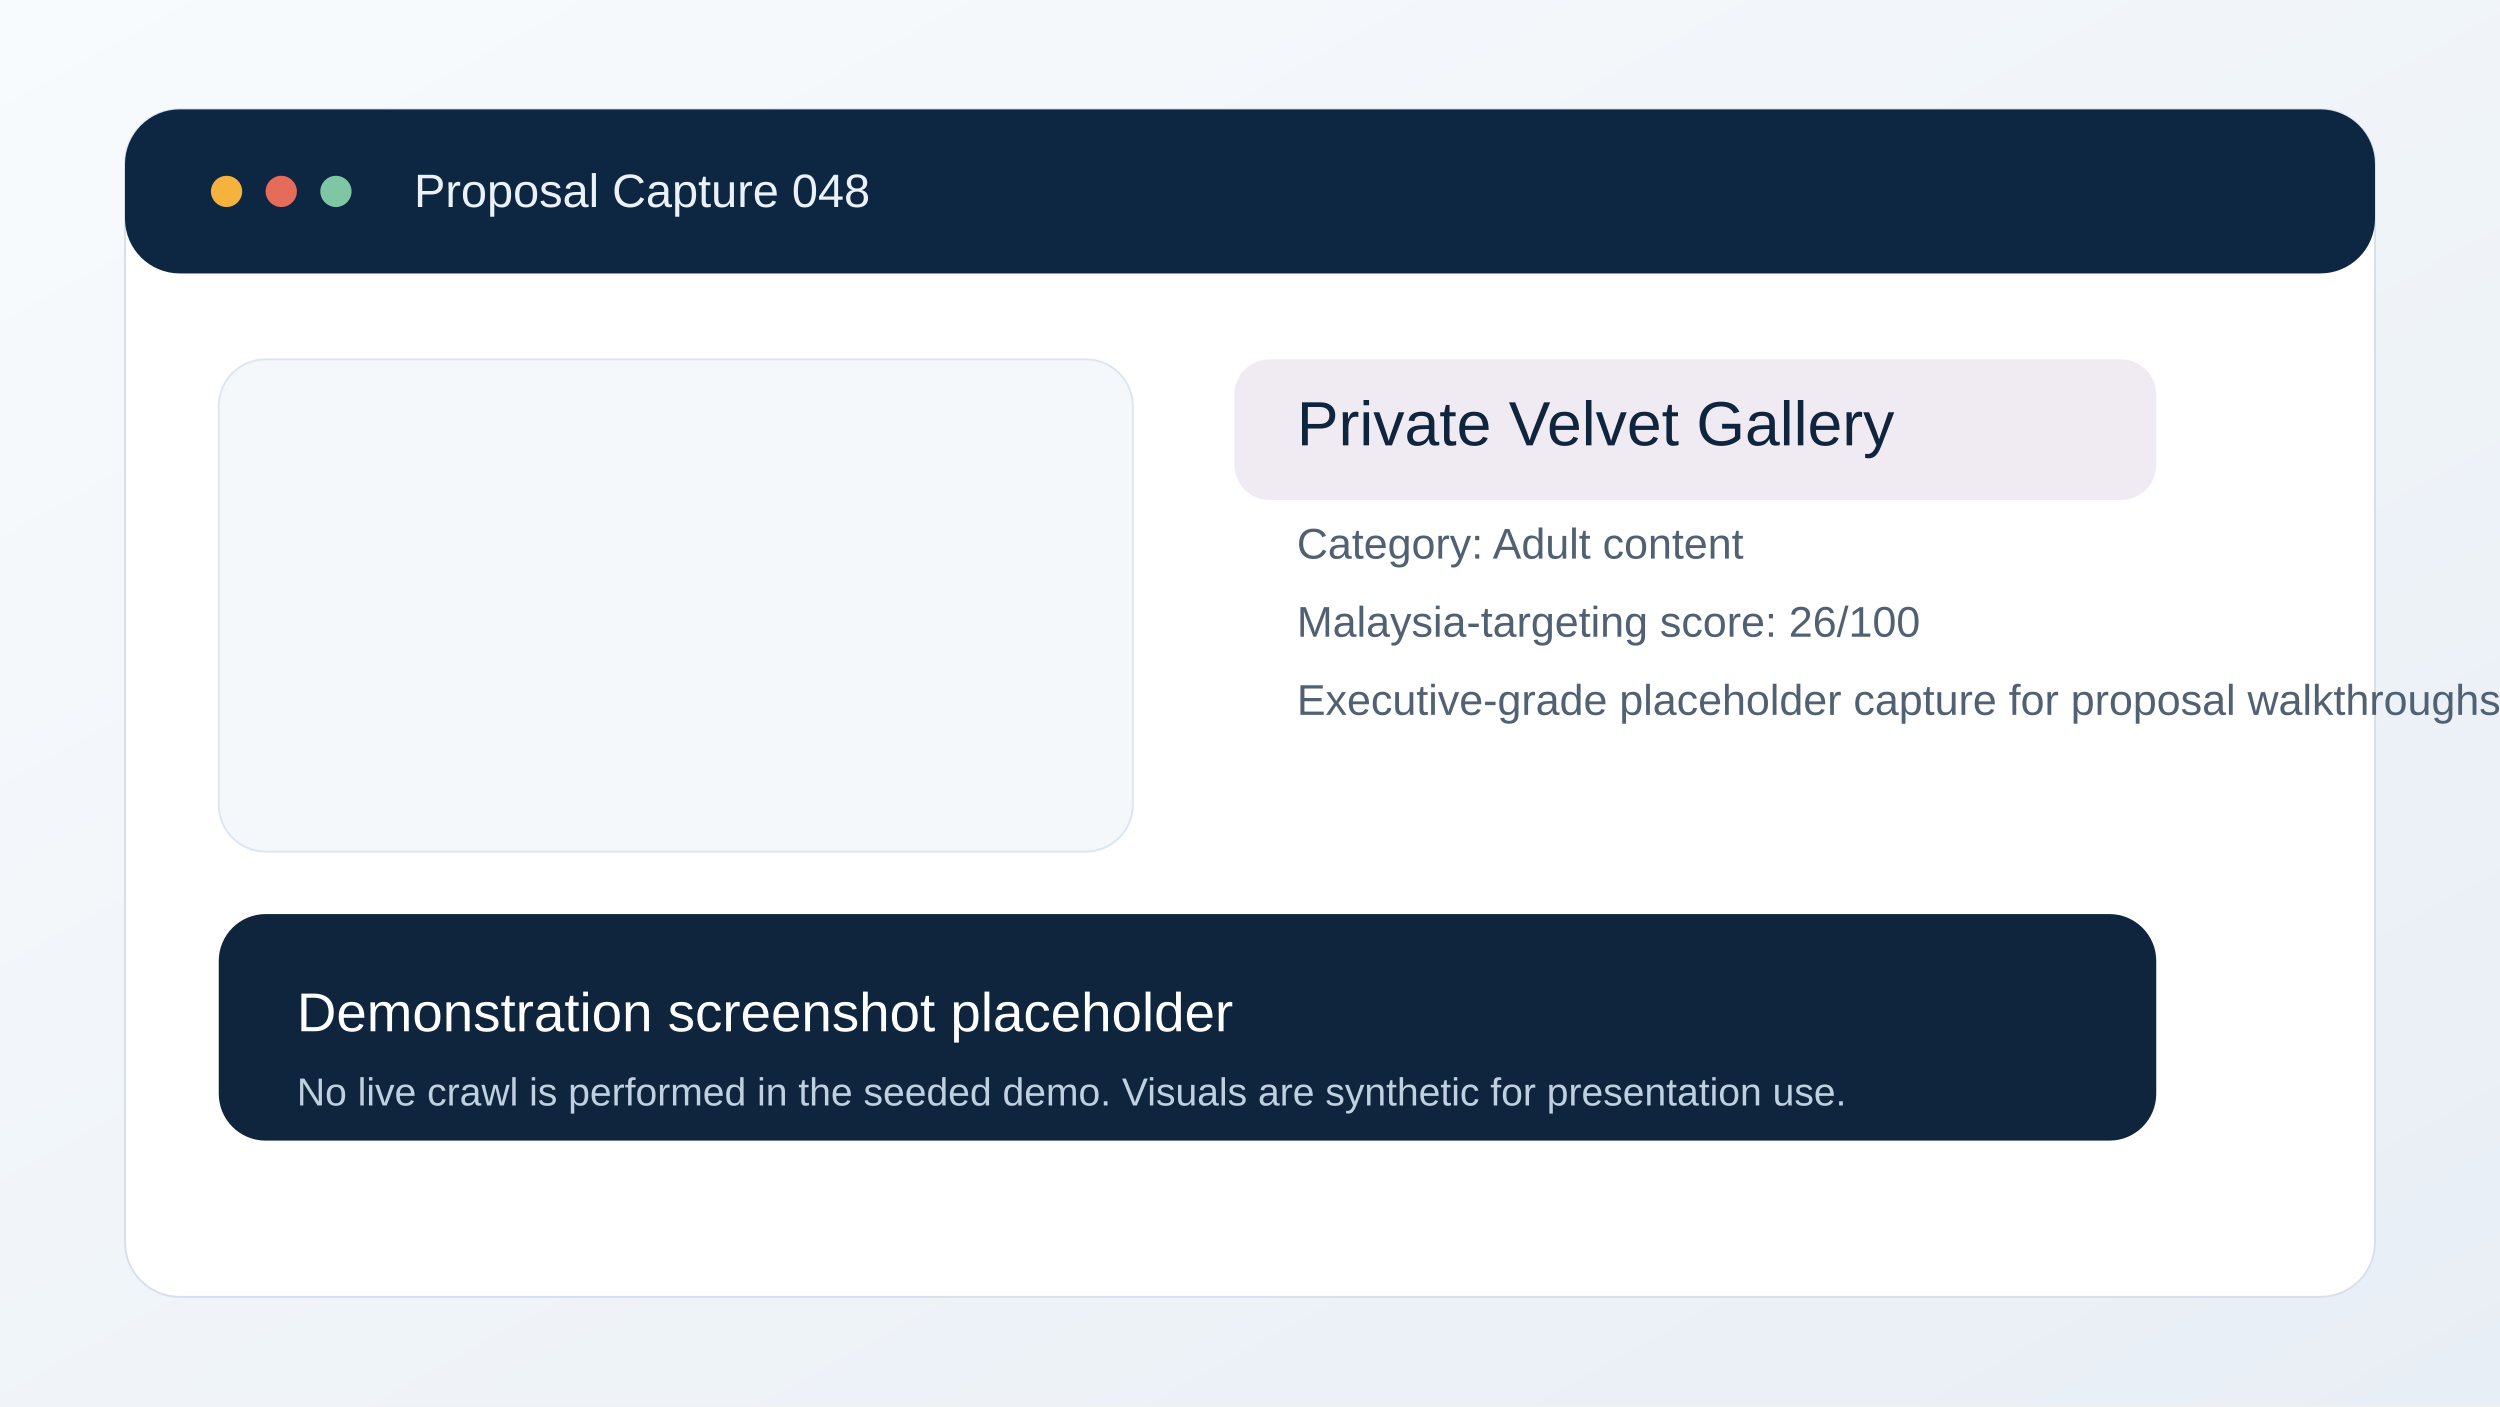
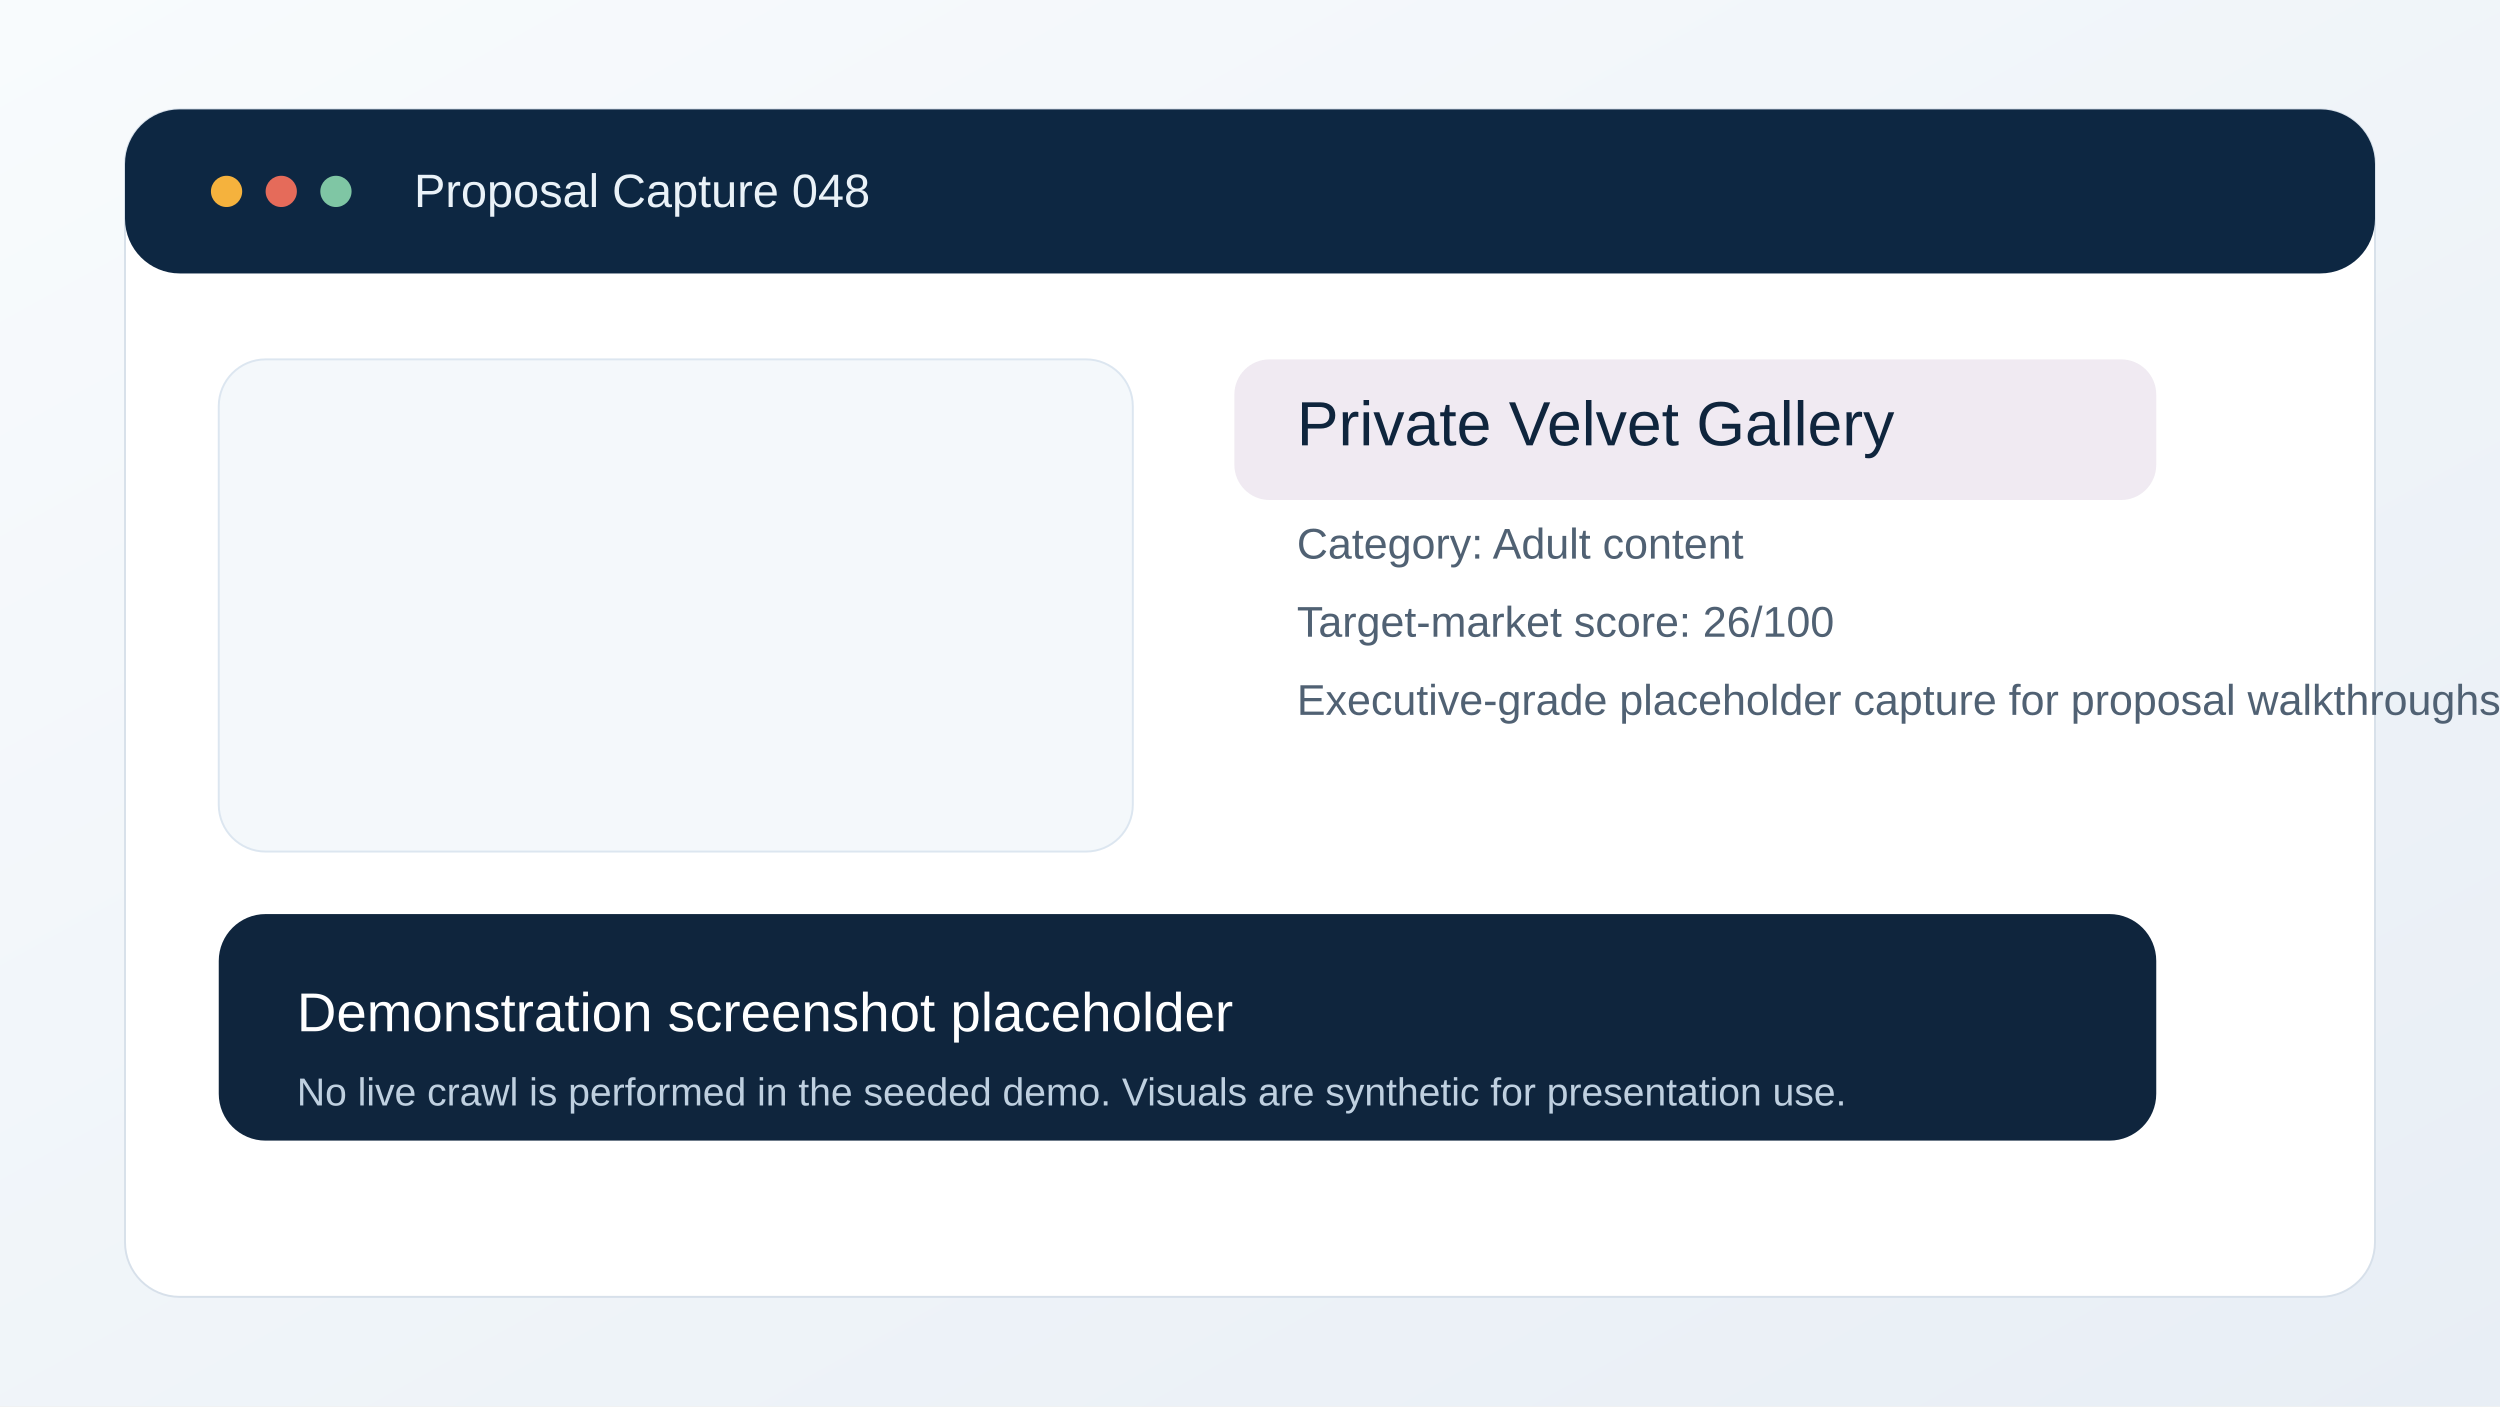
<svg xmlns="http://www.w3.org/2000/svg" width="1280" height="720" viewBox="0 0 1280 720">
  <defs>
    <linearGradient id="bg" x1="0" y1="0" x2="1" y2="1">
      <stop offset="0%" stop-color="#F8FBFD" />
      <stop offset="100%" stop-color="#E8EEF5" />
    </linearGradient>
  </defs>
  <rect width="1280" height="720" fill="url(#bg)" />
  <rect x="64" y="56" width="1152" height="608" rx="28" fill="#FFFFFF" stroke="#D7E0EA" />
  <rect x="64" y="56" width="1152" height="84" rx="28" fill="#0D2742" />
  <circle cx="116" cy="98" r="8" fill="#F5B23D" />
  <circle cx="144" cy="98" r="8" fill="#E56B5A" />
  <circle cx="172" cy="98" r="8" fill="#7FC6A4" />
  <text x="212" y="106" font-family="Arial, sans-serif" font-size="24" fill="#EAF2F8">Proposal Capture 048</text>
  <rect x="112" y="184" width="468" height="252" rx="24" fill="#F4F8FB" stroke="#DCE6F0" />
  <rect x="632" y="184" width="472" height="72" rx="18" fill="#7C4D8D" opacity="0.12" />
  <text x="664" y="228" font-family="Arial, sans-serif" font-size="32" fill="#0F253D">Private Velvet Gallery</text>
  <text x="664" y="286" font-family="Arial, sans-serif" font-size="22" fill="#506173">Category: Adult content</text>
-   <text x="664" y="326" font-family="Arial, sans-serif" font-size="22" fill="#506173">Malaysia-targeting score: 26/100</text>
+   <text x="664" y="326" font-family="Arial, sans-serif" font-size="22" fill="#506173">Target-market score: 26/100</text>
  <text x="664" y="366" font-family="Arial, sans-serif" font-size="22" fill="#506173">Executive-grade placeholder capture for proposal walkthroughs</text>
  <rect x="112" y="468" width="992" height="116" rx="24" fill="#0F253D" />
  <text x="152" y="528" font-family="Arial, sans-serif" font-size="28" fill="#FFFFFF">Demonstration screenshot placeholder</text>
  <text x="152" y="566" font-family="Arial, sans-serif" font-size="20" fill="#BFD0E0">No live crawl is performed in the seeded demo. Visuals are synthetic for presentation use.</text>
</svg>
